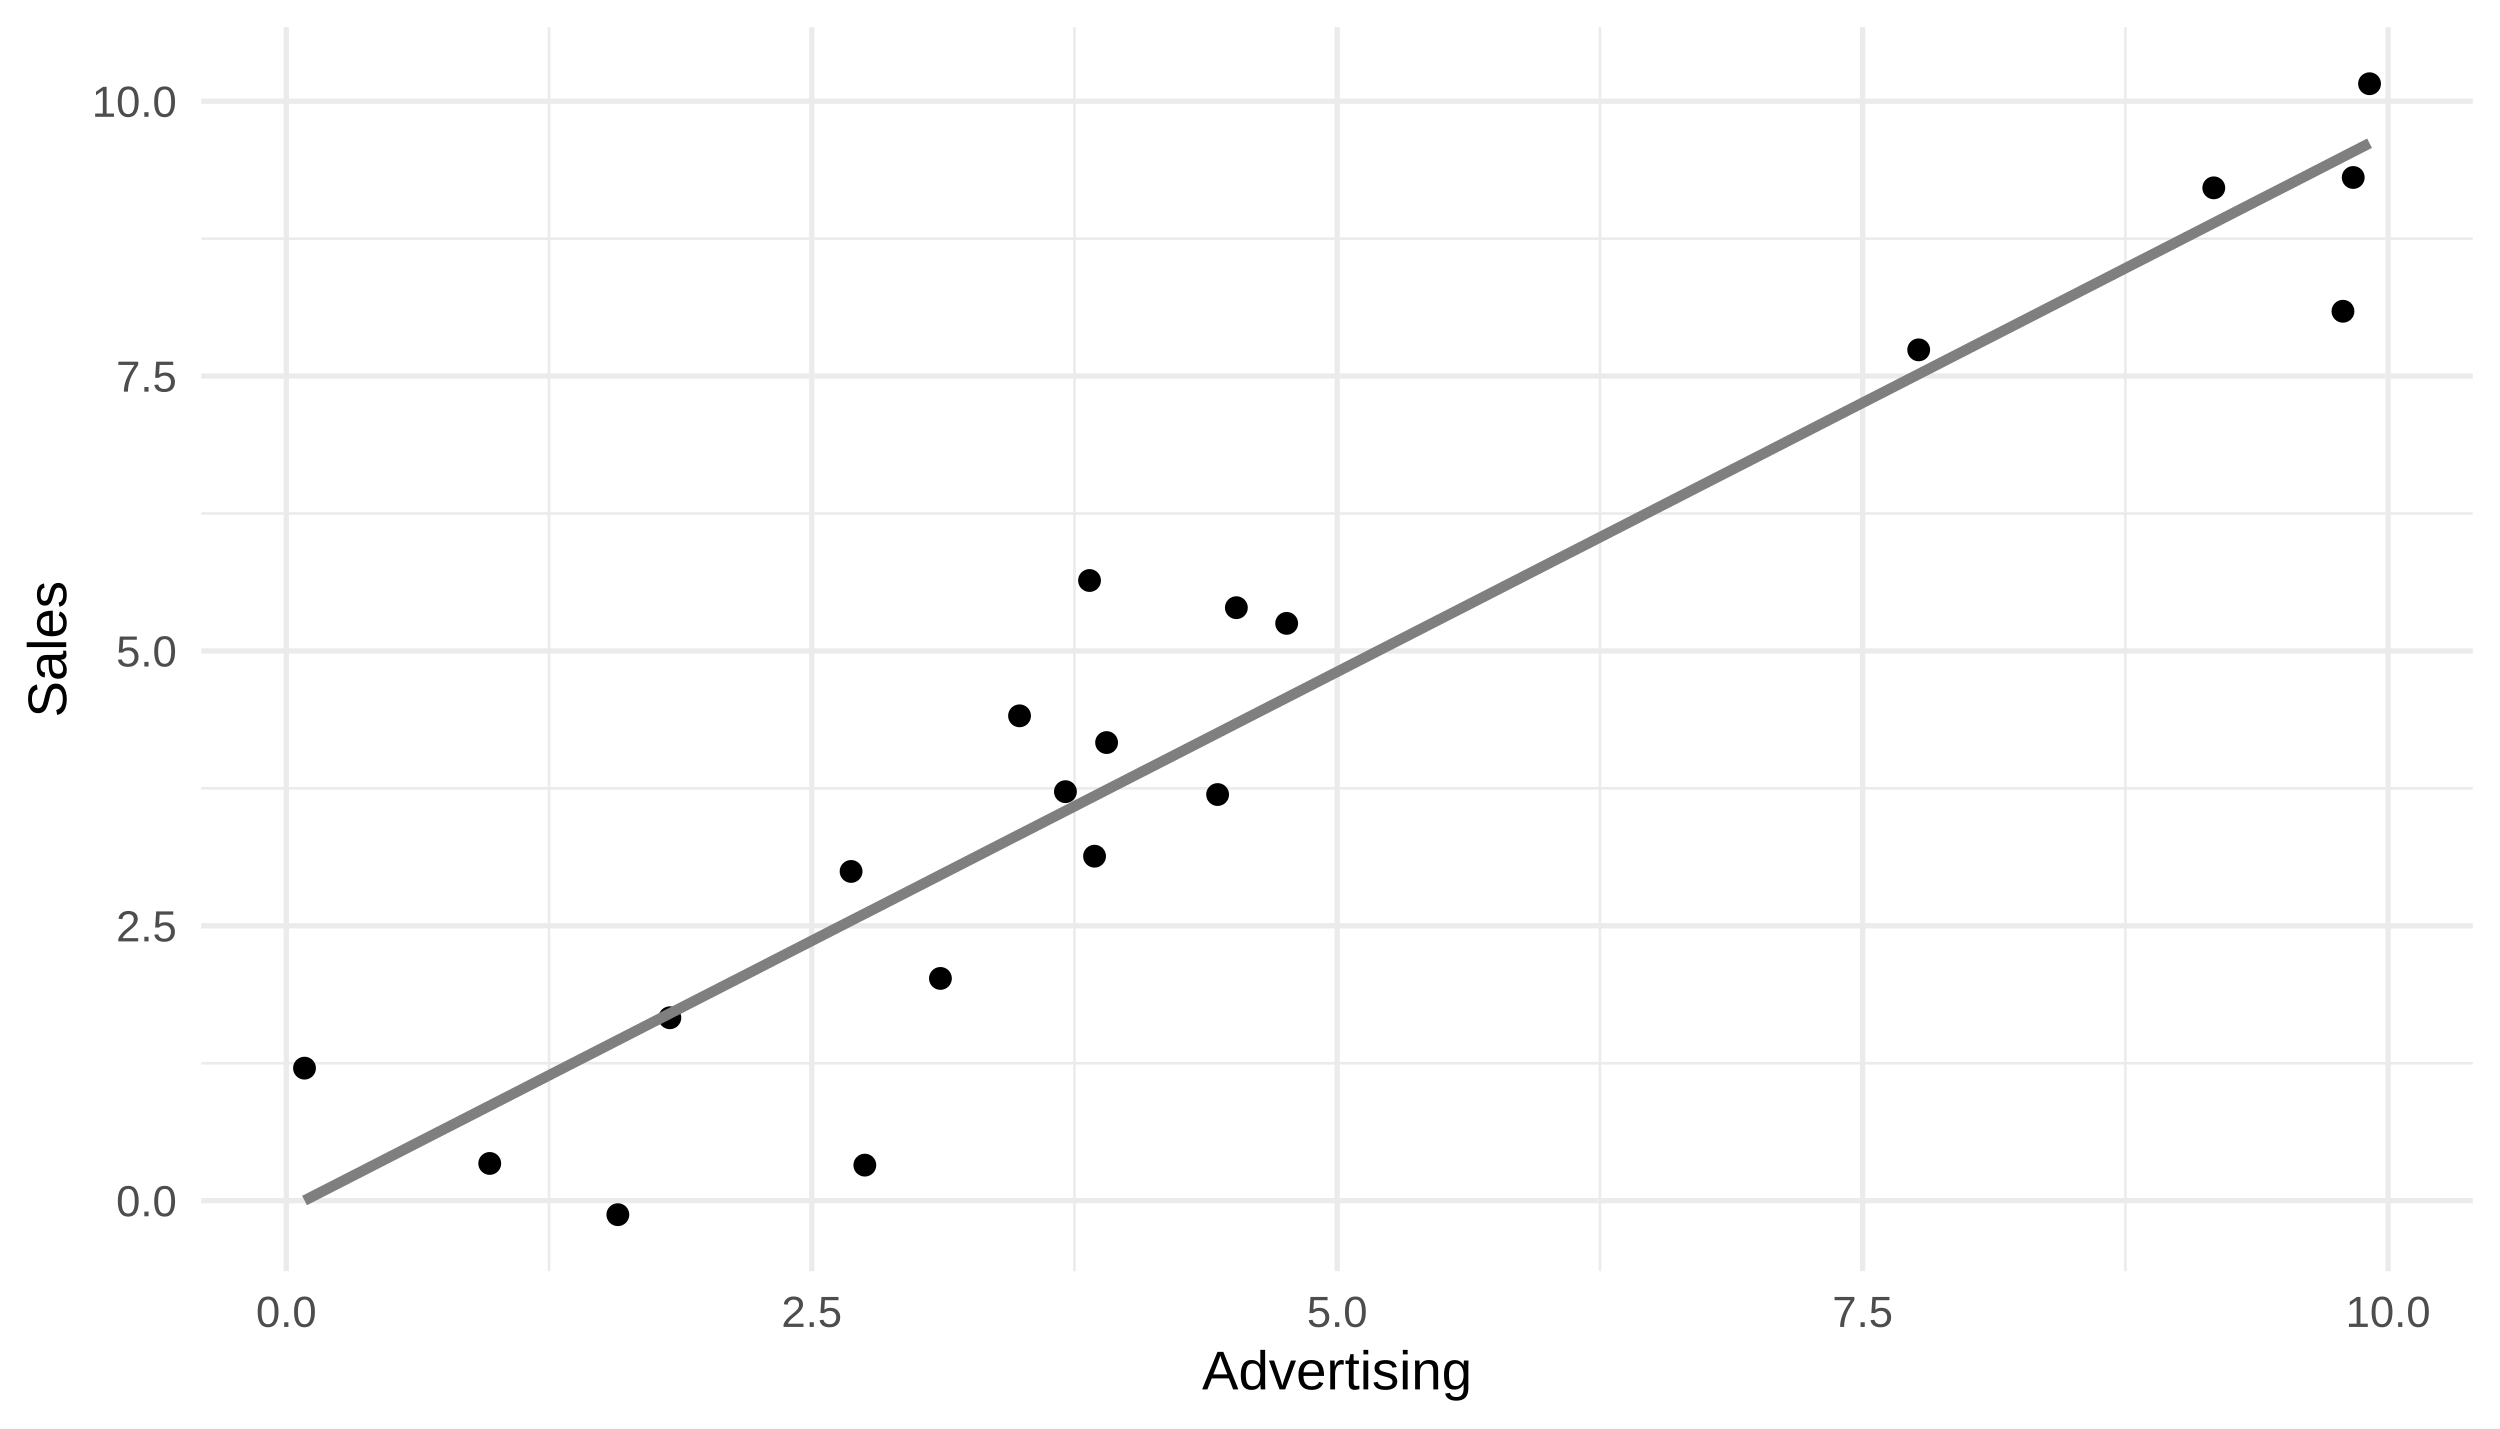
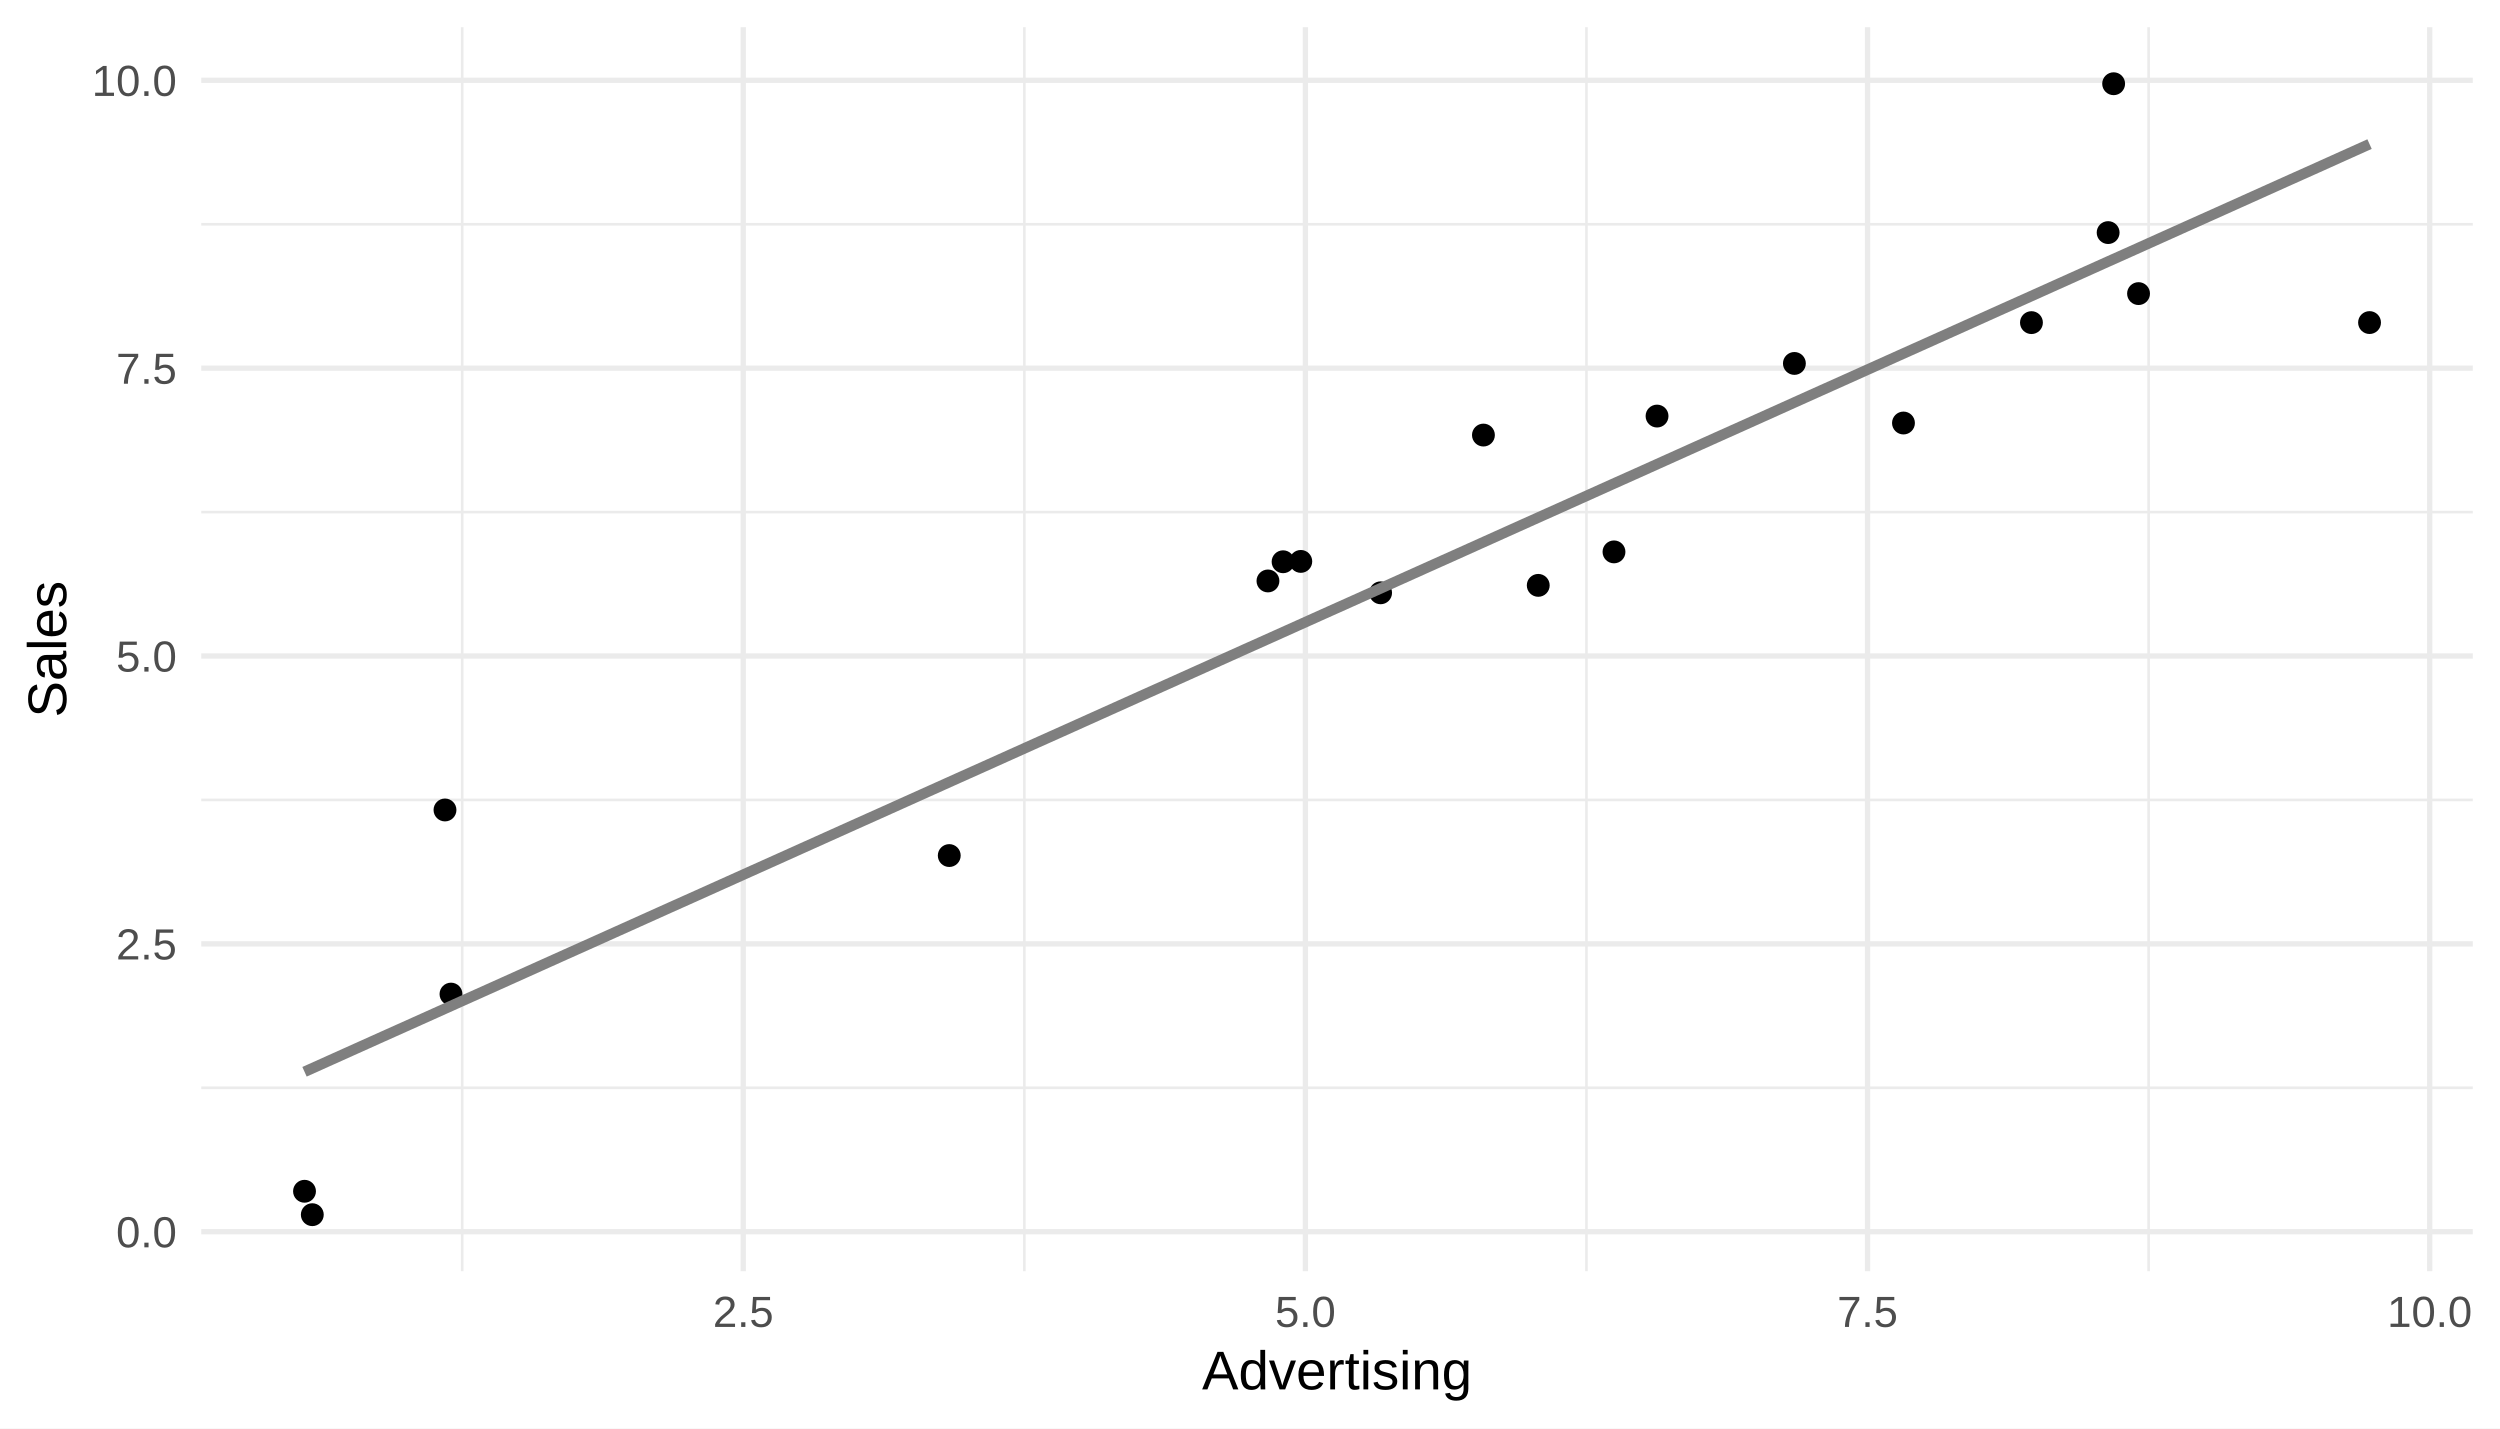
<svg xmlns="http://www.w3.org/2000/svg" viewBox="0 0 504.00 288.00">
  <defs>
    <style type="text/css">
    line, polyline, polygon, path, rect, circle {
      fill: none;
      stroke: #000000;
      stroke-linecap: round;
      stroke-linejoin: round;
      stroke-miterlimit: 10.00;
    }
  </style>
  </defs>
  <rect width="100%" height="100%" style="stroke: none; fill: #FFFFFF;" />
  <defs>
    <clipPath id="cpNDAuNTd8NDk4LjUyfDI1Ni4yOHw1LjQ4">
      <rect x="40.57" y="5.48" width="457.95" height="250.80" />
    </clipPath>
  </defs>
-   <polyline points="40.57,214.35 498.52,214.35 " style="stroke-width: 0.53; stroke: #EBEBEB; stroke-linecap: butt;" clip-path="url(#cpNDAuNTd8NDk4LjUyfDI1Ni4yOHw1LjQ4)" />
-   <polyline points="40.57,158.93 498.52,158.93 " style="stroke-width: 0.53; stroke: #EBEBEB; stroke-linecap: butt;" clip-path="url(#cpNDAuNTd8NDk4LjUyfDI1Ni4yOHw1LjQ4)" />
-   <polyline points="40.57,103.52 498.52,103.52 " style="stroke-width: 0.53; stroke: #EBEBEB; stroke-linecap: butt;" clip-path="url(#cpNDAuNTd8NDk4LjUyfDI1Ni4yOHw1LjQ4)" />
-   <polyline points="40.57,48.11 498.52,48.11 " style="stroke-width: 0.53; stroke: #EBEBEB; stroke-linecap: butt;" clip-path="url(#cpNDAuNTd8NDk4LjUyfDI1Ni4yOHw1LjQ4)" />
-   <polyline points="110.68,256.28 110.68,5.48 " style="stroke-width: 0.53; stroke: #EBEBEB; stroke-linecap: butt;" clip-path="url(#cpNDAuNTd8NDk4LjUyfDI1Ni4yOHw1LjQ4)" />
-   <polyline points="216.61,256.28 216.61,5.48 " style="stroke-width: 0.53; stroke: #EBEBEB; stroke-linecap: butt;" clip-path="url(#cpNDAuNTd8NDk4LjUyfDI1Ni4yOHw1LjQ4)" />
-   <polyline points="322.55,256.28 322.55,5.48 " style="stroke-width: 0.53; stroke: #EBEBEB; stroke-linecap: butt;" clip-path="url(#cpNDAuNTd8NDk4LjUyfDI1Ni4yOHw1LjQ4)" />
-   <polyline points="428.48,256.28 428.48,5.48 " style="stroke-width: 0.53; stroke: #EBEBEB; stroke-linecap: butt;" clip-path="url(#cpNDAuNTd8NDk4LjUyfDI1Ni4yOHw1LjQ4)" />
-   <polyline points="40.57,242.05 498.52,242.05 " style="stroke-width: 1.07; stroke: #EBEBEB; stroke-linecap: butt;" clip-path="url(#cpNDAuNTd8NDk4LjUyfDI1Ni4yOHw1LjQ4)" />
-   <polyline points="40.57,186.64 498.52,186.64 " style="stroke-width: 1.07; stroke: #EBEBEB; stroke-linecap: butt;" clip-path="url(#cpNDAuNTd8NDk4LjUyfDI1Ni4yOHw1LjQ4)" />
-   <polyline points="40.57,131.23 498.52,131.23 " style="stroke-width: 1.07; stroke: #EBEBEB; stroke-linecap: butt;" clip-path="url(#cpNDAuNTd8NDk4LjUyfDI1Ni4yOHw1LjQ4)" />
-   <polyline points="40.57,75.81 498.52,75.81 " style="stroke-width: 1.07; stroke: #EBEBEB; stroke-linecap: butt;" clip-path="url(#cpNDAuNTd8NDk4LjUyfDI1Ni4yOHw1LjQ4)" />
-   <polyline points="40.57,20.40 498.52,20.40 " style="stroke-width: 1.07; stroke: #EBEBEB; stroke-linecap: butt;" clip-path="url(#cpNDAuNTd8NDk4LjUyfDI1Ni4yOHw1LjQ4)" />
-   <polyline points="57.72,256.28 57.72,5.48 " style="stroke-width: 1.07; stroke: #EBEBEB; stroke-linecap: butt;" clip-path="url(#cpNDAuNTd8NDk4LjUyfDI1Ni4yOHw1LjQ4)" />
-   <polyline points="163.65,256.28 163.65,5.48 " style="stroke-width: 1.07; stroke: #EBEBEB; stroke-linecap: butt;" clip-path="url(#cpNDAuNTd8NDk4LjUyfDI1Ni4yOHw1LjQ4)" />
-   <polyline points="269.58,256.28 269.58,5.48 " style="stroke-width: 1.07; stroke: #EBEBEB; stroke-linecap: butt;" clip-path="url(#cpNDAuNTd8NDk4LjUyfDI1Ni4yOHw1LjQ4)" />
-   <polyline points="375.51,256.28 375.51,5.48 " style="stroke-width: 1.07; stroke: #EBEBEB; stroke-linecap: butt;" clip-path="url(#cpNDAuNTd8NDk4LjUyfDI1Ni4yOHw1LjQ4)" />
-   <polyline points="481.44,256.28 481.44,5.48 " style="stroke-width: 1.07; stroke: #EBEBEB; stroke-linecap: butt;" clip-path="url(#cpNDAuNTd8NDk4LjUyfDI1Ni4yOHw1LjQ4)" />
-   <circle cx="135.04" cy="205.18" r="1.95" style="stroke-width: 0.71; fill: #000000;" clip-path="url(#cpNDAuNTd8NDk4LjUyfDI1Ni4yOHw1LjQ4)" />
-   <circle cx="205.54" cy="144.31" r="1.95" style="stroke-width: 0.71; fill: #000000;" clip-path="url(#cpNDAuNTd8NDk4LjUyfDI1Ni4yOHw1LjQ4)" />
-   <circle cx="472.34" cy="62.75" r="1.95" style="stroke-width: 0.71; fill: #000000;" clip-path="url(#cpNDAuNTd8NDk4LjUyfDI1Ni4yOHw1LjQ4)" />
-   <circle cx="214.79" cy="159.60" r="1.95" style="stroke-width: 0.71; fill: #000000;" clip-path="url(#cpNDAuNTd8NDk4LjUyfDI1Ni4yOHw1LjQ4)" />
-   <circle cx="386.81" cy="70.53" r="1.95" style="stroke-width: 0.71; fill: #000000;" clip-path="url(#cpNDAuNTd8NDk4LjUyfDI1Ni4yOHw1LjQ4)" />
-   <circle cx="223.09" cy="149.70" r="1.95" style="stroke-width: 0.71; fill: #000000;" clip-path="url(#cpNDAuNTd8NDk4LjUyfDI1Ni4yOHw1LjQ4)" />
-   <circle cx="474.41" cy="35.78" r="1.95" style="stroke-width: 0.71; fill: #000000;" clip-path="url(#cpNDAuNTd8NDk4LjUyfDI1Ni4yOHw1LjQ4)" />
-   <circle cx="124.56" cy="244.88" r="1.95" style="stroke-width: 0.71; fill: #000000;" clip-path="url(#cpNDAuNTd8NDk4LjUyfDI1Ni4yOHw1LjQ4)" />
-   <circle cx="245.47" cy="160.18" r="1.95" style="stroke-width: 0.71; fill: #000000;" clip-path="url(#cpNDAuNTd8NDk4LjUyfDI1Ni4yOHw1LjQ4)" />
-   <circle cx="171.58" cy="175.68" r="1.95" style="stroke-width: 0.71; fill: #000000;" clip-path="url(#cpNDAuNTd8NDk4LjUyfDI1Ni4yOHw1LjQ4)" />
-   <circle cx="249.25" cy="122.51" r="1.95" style="stroke-width: 0.71; fill: #000000;" clip-path="url(#cpNDAuNTd8NDk4LjUyfDI1Ni4yOHw1LjQ4)" />
-   <circle cx="446.30" cy="37.87" r="1.95" style="stroke-width: 0.71; fill: #000000;" clip-path="url(#cpNDAuNTd8NDk4LjUyfDI1Ni4yOHw1LjQ4)" />
-   <circle cx="477.70" cy="16.88" r="1.95" style="stroke-width: 0.71; fill: #000000;" clip-path="url(#cpNDAuNTd8NDk4LjUyfDI1Ni4yOHw1LjQ4)" />
-   <circle cx="220.66" cy="172.61" r="1.95" style="stroke-width: 0.71; fill: #000000;" clip-path="url(#cpNDAuNTd8NDk4LjUyfDI1Ni4yOHw1LjQ4)" />
-   <circle cx="219.65" cy="117.03" r="1.95" style="stroke-width: 0.71; fill: #000000;" clip-path="url(#cpNDAuNTd8NDk4LjUyfDI1Ni4yOHw1LjQ4)" />
-   <circle cx="189.59" cy="197.25" r="1.95" style="stroke-width: 0.71; fill: #000000;" clip-path="url(#cpNDAuNTd8NDk4LjUyfDI1Ni4yOHw1LjQ4)" />
-   <circle cx="61.39" cy="215.34" r="1.95" style="stroke-width: 0.71; fill: #000000;" clip-path="url(#cpNDAuNTd8NDk4LjUyfDI1Ni4yOHw1LjQ4)" />
-   <circle cx="174.35" cy="234.89" r="1.95" style="stroke-width: 0.71; fill: #000000;" clip-path="url(#cpNDAuNTd8NDk4LjUyfDI1Ni4yOHw1LjQ4)" />
-   <circle cx="259.39" cy="125.67" r="1.95" style="stroke-width: 0.71; fill: #000000;" clip-path="url(#cpNDAuNTd8NDk4LjUyfDI1Ni4yOHw1LjQ4)" />
-   <circle cx="98.73" cy="234.55" r="1.95" style="stroke-width: 0.71; fill: #000000;" clip-path="url(#cpNDAuNTd8NDk4LjUyfDI1Ni4yOHw1LjQ4)" />
-   <polyline points="61.39,242.02 66.66,239.33 71.93,236.63 77.20,233.93 82.47,231.23 87.74,228.53 93.01,225.84 98.28,223.14 103.55,220.44 108.82,217.74 114.09,215.04 119.36,212.35 124.63,209.65 129.90,206.95 135.17,204.25 140.44,201.55 145.71,198.85 150.98,196.16 156.24,193.46 161.51,190.76 166.78,188.06 172.05,185.36 177.32,182.67 182.59,179.97 187.86,177.27 193.13,174.57 198.40,171.87 203.67,169.17 208.94,166.48 214.21,163.78 219.48,161.08 224.75,158.38 230.02,155.68 235.29,152.99 240.56,150.29 245.83,147.59 251.10,144.89 256.37,142.19 261.64,139.50 266.91,136.80 272.18,134.10 277.45,131.40 282.72,128.70 287.99,126.00 293.26,123.31 298.53,120.61 303.80,117.91 309.07,115.21 314.34,112.51 319.61,109.82 324.88,107.12 330.15,104.42 335.42,101.72 340.69,99.02 345.96,96.32 351.23,93.63 356.50,90.93 361.77,88.23 367.04,85.53 372.31,82.83 377.58,80.14 382.85,77.44 388.12,74.74 393.39,72.04 398.66,69.34 403.93,66.65 409.20,63.95 414.47,61.25 419.74,58.55 425.01,55.85 430.28,53.15 435.55,50.46 440.82,47.76 446.09,45.06 451.36,42.36 456.63,39.66 461.90,36.97 467.17,34.27 472.43,31.57 477.70,28.87 " style="stroke-width: 2.13; stroke: #7F7F7F; stroke-linecap: butt;" clip-path="url(#cpNDAuNTd8NDk4LjUyfDI1Ni4yOHw1LjQ4)" />
+   <polyline points="40.57,219.30 498.52,219.30 " style="stroke-width: 0.53; stroke: #EBEBEB; stroke-linecap: butt;" clip-path="url(#cpNDAuNTd8NDk4LjUyfDI1Ni4yOHw1LjQ4)" />
+   <polyline points="40.57,161.27 498.52,161.27 " style="stroke-width: 0.53; stroke: #EBEBEB; stroke-linecap: butt;" clip-path="url(#cpNDAuNTd8NDk4LjUyfDI1Ni4yOHw1LjQ4)" />
+   <polyline points="40.57,103.24 498.52,103.24 " style="stroke-width: 0.53; stroke: #EBEBEB; stroke-linecap: butt;" clip-path="url(#cpNDAuNTd8NDk4LjUyfDI1Ni4yOHw1LjQ4)" />
+   <polyline points="40.57,45.21 498.52,45.21 " style="stroke-width: 0.53; stroke: #EBEBEB; stroke-linecap: butt;" clip-path="url(#cpNDAuNTd8NDk4LjUyfDI1Ni4yOHw1LjQ4)" />
+   <polyline points="93.18,256.28 93.18,5.48 " style="stroke-width: 0.53; stroke: #EBEBEB; stroke-linecap: butt;" clip-path="url(#cpNDAuNTd8NDk4LjUyfDI1Ni4yOHw1LjQ4)" />
+   <polyline points="206.51,256.28 206.51,5.48 " style="stroke-width: 0.53; stroke: #EBEBEB; stroke-linecap: butt;" clip-path="url(#cpNDAuNTd8NDk4LjUyfDI1Ni4yOHw1LjQ4)" />
+   <polyline points="319.83,256.28 319.83,5.48 " style="stroke-width: 0.53; stroke: #EBEBEB; stroke-linecap: butt;" clip-path="url(#cpNDAuNTd8NDk4LjUyfDI1Ni4yOHw1LjQ4)" />
+   <polyline points="433.16,256.28 433.16,5.48 " style="stroke-width: 0.53; stroke: #EBEBEB; stroke-linecap: butt;" clip-path="url(#cpNDAuNTd8NDk4LjUyfDI1Ni4yOHw1LjQ4)" />
+   <polyline points="40.57,248.31 498.52,248.31 " style="stroke-width: 1.07; stroke: #EBEBEB; stroke-linecap: butt;" clip-path="url(#cpNDAuNTd8NDk4LjUyfDI1Ni4yOHw1LjQ4)" />
+   <polyline points="40.57,190.28 498.52,190.28 " style="stroke-width: 1.07; stroke: #EBEBEB; stroke-linecap: butt;" clip-path="url(#cpNDAuNTd8NDk4LjUyfDI1Ni4yOHw1LjQ4)" />
+   <polyline points="40.57,132.25 498.52,132.25 " style="stroke-width: 1.07; stroke: #EBEBEB; stroke-linecap: butt;" clip-path="url(#cpNDAuNTd8NDk4LjUyfDI1Ni4yOHw1LjQ4)" />
+   <polyline points="40.57,74.22 498.52,74.22 " style="stroke-width: 1.07; stroke: #EBEBEB; stroke-linecap: butt;" clip-path="url(#cpNDAuNTd8NDk4LjUyfDI1Ni4yOHw1LjQ4)" />
+   <polyline points="40.57,16.19 498.52,16.19 " style="stroke-width: 1.07; stroke: #EBEBEB; stroke-linecap: butt;" clip-path="url(#cpNDAuNTd8NDk4LjUyfDI1Ni4yOHw1LjQ4)" />
+   <polyline points="149.84,256.28 149.84,5.48 " style="stroke-width: 1.07; stroke: #EBEBEB; stroke-linecap: butt;" clip-path="url(#cpNDAuNTd8NDk4LjUyfDI1Ni4yOHw1LjQ4)" />
+   <polyline points="263.17,256.28 263.17,5.48 " style="stroke-width: 1.07; stroke: #EBEBEB; stroke-linecap: butt;" clip-path="url(#cpNDAuNTd8NDk4LjUyfDI1Ni4yOHw1LjQ4)" />
+   <polyline points="376.50,256.28 376.50,5.48 " style="stroke-width: 1.07; stroke: #EBEBEB; stroke-linecap: butt;" clip-path="url(#cpNDAuNTd8NDk4LjUyfDI1Ni4yOHw1LjQ4)" />
+   <polyline points="489.83,256.28 489.83,5.48 " style="stroke-width: 1.07; stroke: #EBEBEB; stroke-linecap: butt;" clip-path="url(#cpNDAuNTd8NDk4LjUyfDI1Ni4yOHw1LjQ4)" />
+   <circle cx="258.67" cy="113.25" r="1.95" style="stroke-width: 0.71; fill: #000000;" clip-path="url(#cpNDAuNTd8NDk4LjUyfDI1Ni4yOHw1LjQ4)" />
+   <circle cx="89.71" cy="163.29" r="1.95" style="stroke-width: 0.71; fill: #000000;" clip-path="url(#cpNDAuNTd8NDk4LjUyfDI1Ni4yOHw1LjQ4)" />
+   <circle cx="334.06" cy="83.88" r="1.95" style="stroke-width: 0.71; fill: #000000;" clip-path="url(#cpNDAuNTd8NDk4LjUyfDI1Ni4yOHw1LjQ4)" />
+   <circle cx="409.54" cy="65.04" r="1.95" style="stroke-width: 0.71; fill: #000000;" clip-path="url(#cpNDAuNTd8NDk4LjUyfDI1Ni4yOHw1LjQ4)" />
+   <circle cx="310.11" cy="118.01" r="1.95" style="stroke-width: 0.71; fill: #000000;" clip-path="url(#cpNDAuNTd8NDk4LjUyfDI1Ni4yOHw1LjQ4)" />
+   <circle cx="278.33" cy="119.51" r="1.95" style="stroke-width: 0.71; fill: #000000;" clip-path="url(#cpNDAuNTd8NDk4LjUyfDI1Ni4yOHw1LjQ4)" />
+   <circle cx="262.24" cy="113.18" r="1.95" style="stroke-width: 0.71; fill: #000000;" clip-path="url(#cpNDAuNTd8NDk4LjUyfDI1Ni4yOHw1LjQ4)" />
+   <circle cx="361.75" cy="73.27" r="1.95" style="stroke-width: 0.71; fill: #000000;" clip-path="url(#cpNDAuNTd8NDk4LjUyfDI1Ni4yOHw1LjQ4)" />
+   <circle cx="426.11" cy="16.88" r="1.95" style="stroke-width: 0.71; fill: #000000;" clip-path="url(#cpNDAuNTd8NDk4LjUyfDI1Ni4yOHw1LjQ4)" />
+   <circle cx="90.92" cy="200.41" r="1.95" style="stroke-width: 0.71; fill: #000000;" clip-path="url(#cpNDAuNTd8NDk4LjUyfDI1Ni4yOHw1LjQ4)" />
+   <circle cx="425.00" cy="46.89" r="1.95" style="stroke-width: 0.71; fill: #000000;" clip-path="url(#cpNDAuNTd8NDk4LjUyfDI1Ni4yOHw1LjQ4)" />
+   <circle cx="383.74" cy="85.28" r="1.95" style="stroke-width: 0.71; fill: #000000;" clip-path="url(#cpNDAuNTd8NDk4LjUyfDI1Ni4yOHw1LjQ4)" />
+   <circle cx="62.96" cy="244.88" r="1.95" style="stroke-width: 0.71; fill: #000000;" clip-path="url(#cpNDAuNTd8NDk4LjUyfDI1Ni4yOHw1LjQ4)" />
+   <circle cx="431.13" cy="59.19" r="1.95" style="stroke-width: 0.71; fill: #000000;" clip-path="url(#cpNDAuNTd8NDk4LjUyfDI1Ni4yOHw1LjQ4)" />
+   <circle cx="191.37" cy="172.48" r="1.95" style="stroke-width: 0.71; fill: #000000;" clip-path="url(#cpNDAuNTd8NDk4LjUyfDI1Ni4yOHw1LjQ4)" />
+   <circle cx="325.38" cy="111.26" r="1.95" style="stroke-width: 0.71; fill: #000000;" clip-path="url(#cpNDAuNTd8NDk4LjUyfDI1Ni4yOHw1LjQ4)" />
+   <circle cx="61.39" cy="240.16" r="1.95" style="stroke-width: 0.71; fill: #000000;" clip-path="url(#cpNDAuNTd8NDk4LjUyfDI1Ni4yOHw1LjQ4)" />
+   <circle cx="477.70" cy="65.03" r="1.95" style="stroke-width: 0.71; fill: #000000;" clip-path="url(#cpNDAuNTd8NDk4LjUyfDI1Ni4yOHw1LjQ4)" />
+   <circle cx="299.06" cy="87.71" r="1.95" style="stroke-width: 0.71; fill: #000000;" clip-path="url(#cpNDAuNTd8NDk4LjUyfDI1Ni4yOHw1LjQ4)" />
+   <circle cx="255.62" cy="117.12" r="1.95" style="stroke-width: 0.71; fill: #000000;" clip-path="url(#cpNDAuNTd8NDk4LjUyfDI1Ni4yOHw1LjQ4)" />
+   <polyline points="61.39,216.07 66.66,213.70 71.93,211.33 77.20,208.96 82.47,206.60 87.74,204.23 93.01,201.86 98.28,199.50 103.55,197.13 108.82,194.76 114.09,192.39 119.36,190.03 124.63,187.66 129.90,185.29 135.17,182.92 140.44,180.56 145.71,178.19 150.98,175.82 156.24,173.46 161.51,171.09 166.78,168.72 172.05,166.35 177.32,163.99 182.59,161.62 187.86,159.25 193.13,156.88 198.40,154.52 203.67,152.15 208.94,149.78 214.21,147.42 219.48,145.05 224.75,142.68 230.02,140.31 235.29,137.95 240.56,135.58 245.83,133.21 251.10,130.84 256.37,128.48 261.64,126.11 266.91,123.74 272.18,121.38 277.45,119.01 282.72,116.64 287.99,114.27 293.26,111.91 298.53,109.54 303.80,107.17 309.07,104.80 314.34,102.44 319.61,100.07 324.88,97.70 330.15,95.34 335.42,92.97 340.69,90.60 345.96,88.23 351.23,85.87 356.50,83.50 361.77,81.13 367.04,78.76 372.31,76.40 377.58,74.03 382.85,71.66 388.12,69.30 393.39,66.93 398.66,64.56 403.93,62.19 409.20,59.83 414.47,57.46 419.74,55.09 425.01,52.72 430.28,50.36 435.55,47.99 440.82,45.62 446.09,43.26 451.36,40.89 456.63,38.52 461.90,36.15 467.17,33.79 472.43,31.42 477.70,29.05 " style="stroke-width: 2.13; stroke: #7F7F7F; stroke-linecap: butt;" clip-path="url(#cpNDAuNTd8NDk4LjUyfDI1Ni4yOHw1LjQ4)" />
  <defs>
    <clipPath id="cpMC4wMHw1MDQuMDB8Mjg4LjAwfDAuMDA=">
      <rect x="0.00" y="0.00" width="504.00" height="288.00" />
    </clipPath>
  </defs>
  <g clip-path="url(#cpMC4wMHw1MDQuMDB8Mjg4LjAwfDAuMDA=)">
-     <text x="23.41" y="245.20" style="font-size: 8.80px; fill: #4D4D4D; font-family: Arial;" textLength="12.23px" lengthAdjust="spacingAndGlyphs">0.0</text>
+     <text x="23.41" y="251.46" style="font-size: 8.80px; fill: #4D4D4D; font-family: Arial;" textLength="12.23px" lengthAdjust="spacingAndGlyphs">0.0</text>
  </g>
  <g clip-path="url(#cpMC4wMHw1MDQuMDB8Mjg4LjAwfDAuMDA=)">
-     <text x="23.41" y="189.79" style="font-size: 8.80px; fill: #4D4D4D; font-family: Arial;" textLength="12.23px" lengthAdjust="spacingAndGlyphs">2.5</text>
+     <text x="23.41" y="193.43" style="font-size: 8.80px; fill: #4D4D4D; font-family: Arial;" textLength="12.23px" lengthAdjust="spacingAndGlyphs">2.5</text>
  </g>
  <g clip-path="url(#cpMC4wMHw1MDQuMDB8Mjg4LjAwfDAuMDA=)">
-     <text x="23.41" y="134.37" style="font-size: 8.80px; fill: #4D4D4D; font-family: Arial;" textLength="12.23px" lengthAdjust="spacingAndGlyphs">5.0</text>
+     <text x="23.41" y="135.40" style="font-size: 8.80px; fill: #4D4D4D; font-family: Arial;" textLength="12.23px" lengthAdjust="spacingAndGlyphs">5.0</text>
  </g>
  <g clip-path="url(#cpMC4wMHw1MDQuMDB8Mjg4LjAwfDAuMDA=)">
-     <text x="23.41" y="78.96" style="font-size: 8.80px; fill: #4D4D4D; font-family: Arial;" textLength="12.23px" lengthAdjust="spacingAndGlyphs">7.5</text>
+     <text x="23.41" y="77.37" style="font-size: 8.80px; fill: #4D4D4D; font-family: Arial;" textLength="12.23px" lengthAdjust="spacingAndGlyphs">7.5</text>
  </g>
  <g clip-path="url(#cpMC4wMHw1MDQuMDB8Mjg4LjAwfDAuMDA=)">
-     <text x="18.51" y="23.55" style="font-size: 8.80px; fill: #4D4D4D; font-family: Arial;" textLength="17.13px" lengthAdjust="spacingAndGlyphs">10.0</text>
+     <text x="18.51" y="19.34" style="font-size: 8.80px; fill: #4D4D4D; font-family: Arial;" textLength="17.13px" lengthAdjust="spacingAndGlyphs">10.0</text>
  </g>
  <g clip-path="url(#cpMC4wMHw1MDQuMDB8Mjg4LjAwfDAuMDA=)">
-     <text x="51.60" y="267.51" style="font-size: 8.80px; fill: #4D4D4D; font-family: Arial;" textLength="12.23px" lengthAdjust="spacingAndGlyphs">0.0</text>
+     <text x="143.73" y="267.51" style="font-size: 8.80px; fill: #4D4D4D; font-family: Arial;" textLength="12.23px" lengthAdjust="spacingAndGlyphs">2.5</text>
  </g>
  <g clip-path="url(#cpMC4wMHw1MDQuMDB8Mjg4LjAwfDAuMDA=)">
-     <text x="157.53" y="267.51" style="font-size: 8.80px; fill: #4D4D4D; font-family: Arial;" textLength="12.23px" lengthAdjust="spacingAndGlyphs">2.5</text>
+     <text x="257.05" y="267.51" style="font-size: 8.80px; fill: #4D4D4D; font-family: Arial;" textLength="12.23px" lengthAdjust="spacingAndGlyphs">5.0</text>
  </g>
  <g clip-path="url(#cpMC4wMHw1MDQuMDB8Mjg4LjAwfDAuMDA=)">
-     <text x="263.46" y="267.51" style="font-size: 8.80px; fill: #4D4D4D; font-family: Arial;" textLength="12.23px" lengthAdjust="spacingAndGlyphs">5.0</text>
+     <text x="370.38" y="267.51" style="font-size: 8.80px; fill: #4D4D4D; font-family: Arial;" textLength="12.23px" lengthAdjust="spacingAndGlyphs">7.5</text>
  </g>
  <g clip-path="url(#cpMC4wMHw1MDQuMDB8Mjg4LjAwfDAuMDA=)">
-     <text x="369.40" y="267.51" style="font-size: 8.80px; fill: #4D4D4D; font-family: Arial;" textLength="12.23px" lengthAdjust="spacingAndGlyphs">7.5</text>
-   </g>
-   <g clip-path="url(#cpMC4wMHw1MDQuMDB8Mjg4LjAwfDAuMDA=)">
-     <text x="472.88" y="267.51" style="font-size: 8.80px; fill: #4D4D4D; font-family: Arial;" textLength="17.13px" lengthAdjust="spacingAndGlyphs">10.0</text>
+     <text x="481.26" y="267.51" style="font-size: 8.80px; fill: #4D4D4D; font-family: Arial;" textLength="17.13px" lengthAdjust="spacingAndGlyphs">10.0</text>
  </g>
  <g clip-path="url(#cpMC4wMHw1MDQuMDB8Mjg4LjAwfDAuMDA=)">
    <text x="242.34" y="280.10" style="font-size: 11.00px; font-family: Arial;" textLength="54.41px" lengthAdjust="spacingAndGlyphs">Advertising</text>
  </g>
  <g clip-path="url(#cpMC4wMHw1MDQuMDB8Mjg4LjAwfDAuMDA=)">
    <text transform="translate(13.35,144.64) rotate(-90)" style="font-size: 11.00px; font-family: Arial;" textLength="27.52px" lengthAdjust="spacingAndGlyphs">Sales</text>
  </g>
</svg>
